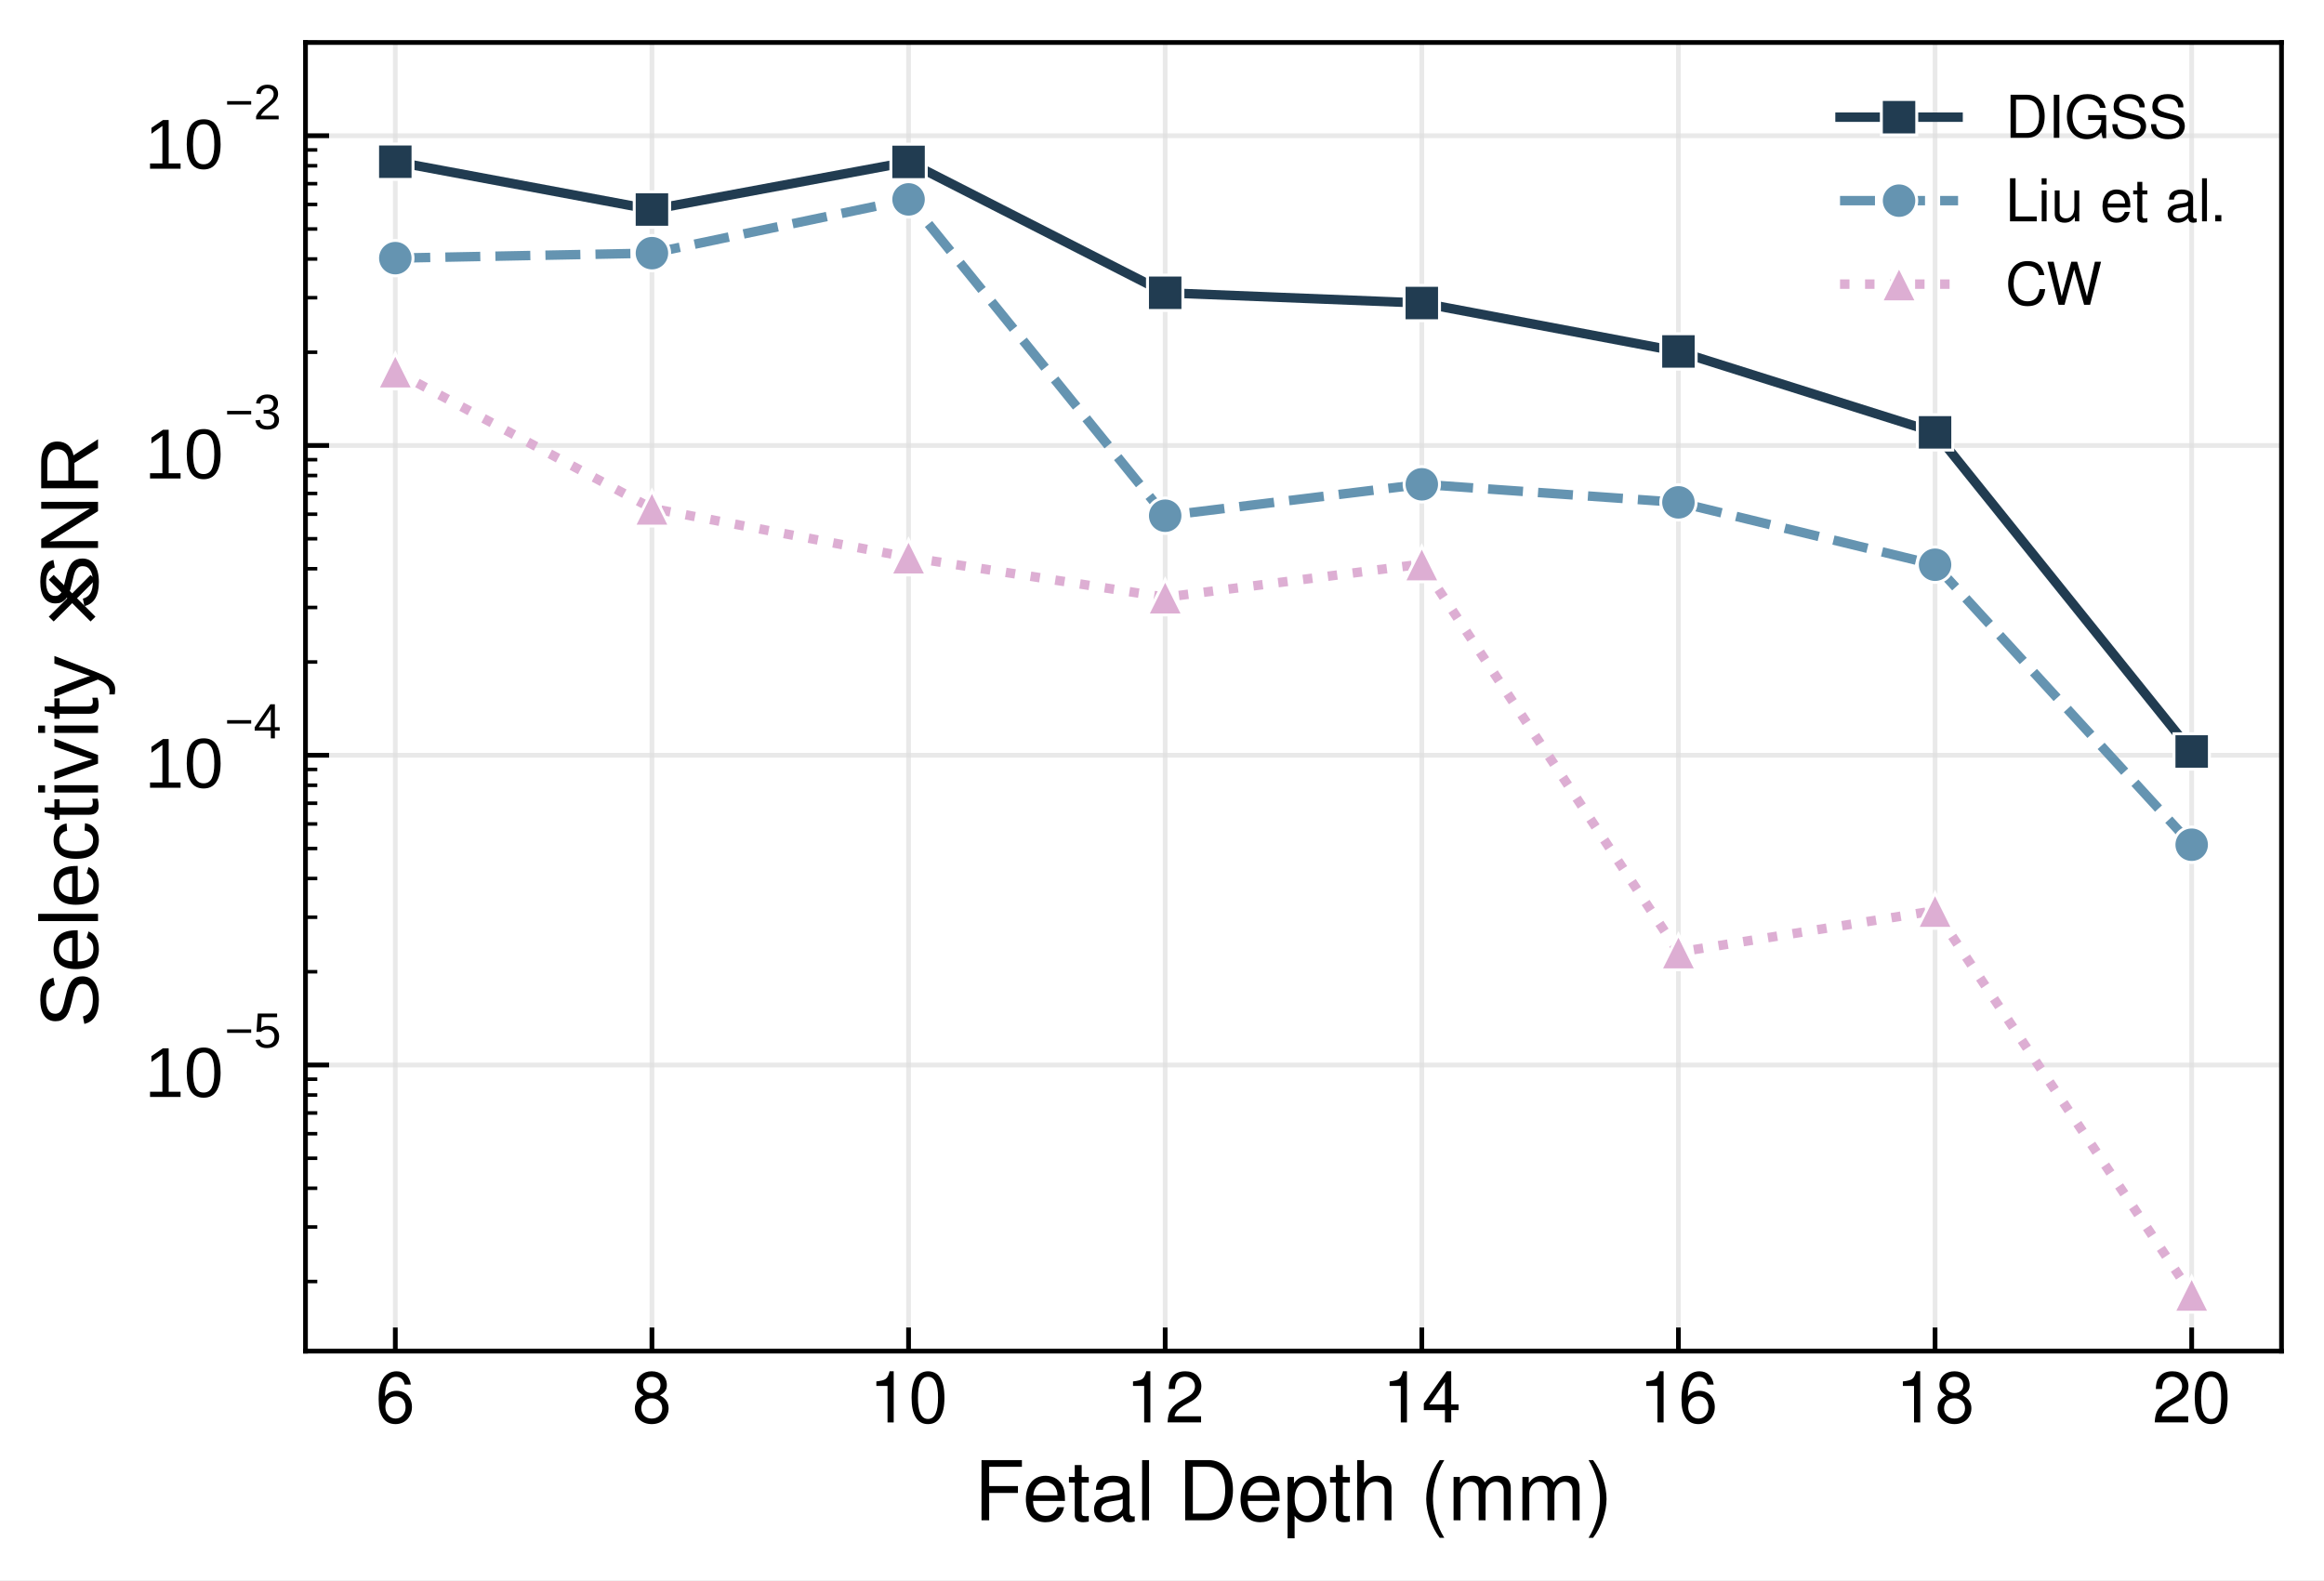
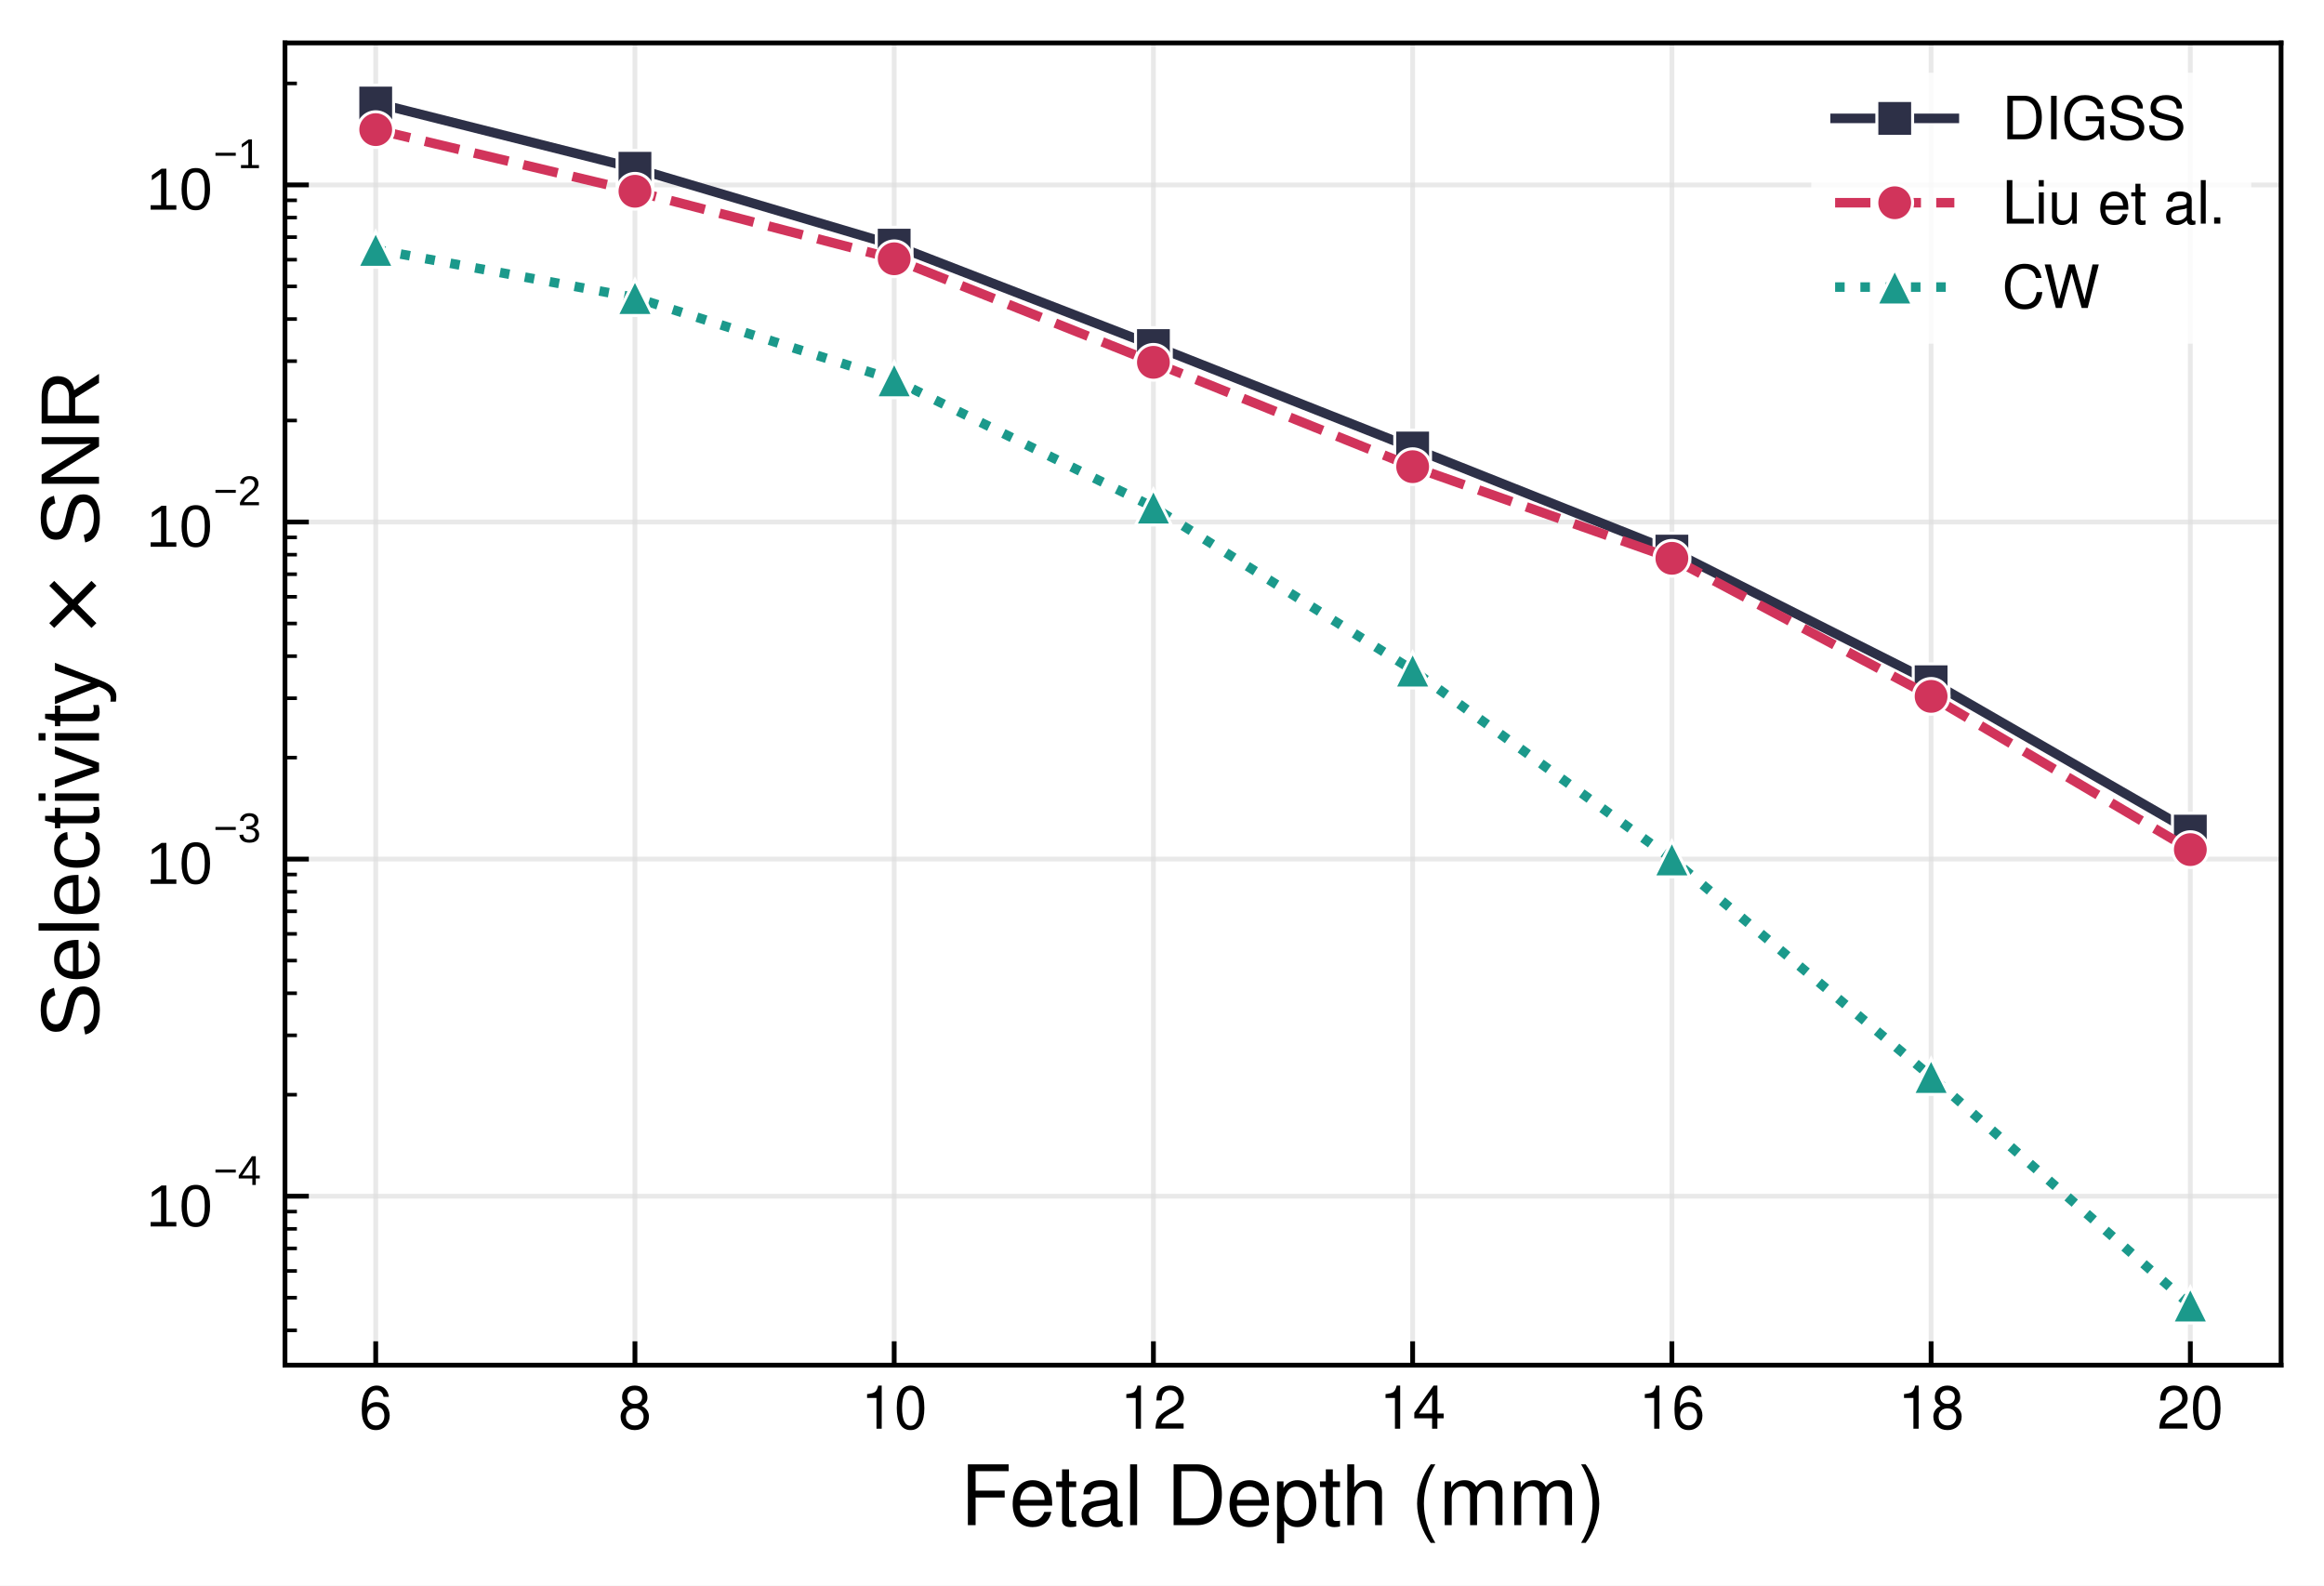
- <svg xmlns="http://www.w3.org/2000/svg" xmlns:xlink="http://www.w3.org/1999/xlink" width="393.76pt" height="267.772pt" viewBox="0 0 393.76 267.772" version="1.1">
+ <svg xmlns="http://www.w3.org/2000/svg" xmlns:xlink="http://www.w3.org/1999/xlink" width="389.8pt" height="265.943pt" viewBox="0 0 389.8 265.943" version="1.1">
  <defs>
    <style type="text/css">*{stroke-linejoin: round; stroke-linecap: butt}</style>
  </defs>
  <g id="figure_1">
    <g id="patch_1">
-       <path d="M 0 267.772  L 393.76 267.772  L 393.76 0  L 0 0  z " style="fill: #ffffff" />
+       <path d="M 0 265.943  L 389.8 265.943  L 389.8 0  L 0 0  z " style="fill: #ffffff" />
    </g>
    <g id="axes_1">
      <g id="patch_2">
-         <path d="M 51.76 228.96  L 386.56 228.96  L 386.56 7.2  L 51.76 7.2  z " style="fill: #ffffff" />
+         <path d="M 47.8 228.96  L 382.6 228.96  L 382.6 7.2  L 47.8 7.2  z " style="fill: #ffffff" />
      </g>
      <g id="matplotlib.axis_1">
        <g id="xtick_1">
          <g id="line2d_1">
-             <path d="M 66.978 228.96  L 66.978 7.2  " clip-path="url(#p50ea5838ac)" style="fill: none; stroke: #e0e0e0; stroke-opacity: 0.7; stroke-width: 0.8; stroke-linecap: square" />
+             <path d="M 63.018 228.96  L 63.018 7.2  " clip-path="url(#p1094f1f4e6)" style="fill: none; stroke: #e0e0e0; stroke-opacity: 0.7; stroke-width: 0.8; stroke-linecap: square" />
          </g>
          <g id="line2d_2">
            <defs>
-               <path id="m260a9e90e9" d="M 0 0  L 0 -4  " style="stroke: #000000; stroke-width: 0.8" />
+               <path id="mf4c99a997d" d="M 0 0  L 0 -4  " style="stroke: #000000; stroke-width: 0.8" />
            </defs>
            <g>
-               <use xlink:href="#m260a9e90e9" x="66.978" y="228.96" style="stroke: #000000; stroke-width: 0.8" />
+               <use xlink:href="#mf4c99a997d" x="63.018" y="228.96" style="stroke: #000000; stroke-width: 0.8" />
            </g>
          </g>
          <g id="text_1">
-             <text style="font: 12px 'Helvetica', 'Arial', sans-serif; text-anchor: middle" x="66.978" y="241.049" transform="rotate(-0 66.97818 241.0494)">6</text>
+             <text style="font-size: 10px; font-family: 'Helvetica', 'Arial', sans-serif; text-anchor: middle" x="63.018" y="239.618" transform="rotate(-0 63.01818 239.6178)">6</text>
          </g>
        </g>
        <g id="xtick_2">
          <g id="line2d_3">
-             <path d="M 110.459 228.96  L 110.459 7.2  " clip-path="url(#p50ea5838ac)" style="fill: none; stroke: #e0e0e0; stroke-opacity: 0.7; stroke-width: 0.8; stroke-linecap: square" />
+             <path d="M 106.499 228.96  L 106.499 7.2  " clip-path="url(#p1094f1f4e6)" style="fill: none; stroke: #e0e0e0; stroke-opacity: 0.7; stroke-width: 0.8; stroke-linecap: square" />
          </g>
          <g id="line2d_4">
            <g>
-               <use xlink:href="#m260a9e90e9" x="110.459" y="228.96" style="stroke: #000000; stroke-width: 0.8" />
+               <use xlink:href="#mf4c99a997d" x="106.499" y="228.96" style="stroke: #000000; stroke-width: 0.8" />
            </g>
          </g>
          <g id="text_2">
-             <text style="font: 12px 'Helvetica', 'Arial', sans-serif; text-anchor: middle" x="110.459" y="241.049" transform="rotate(-0 110.4587 241.0494)">8</text>
+             <text style="font-size: 10px; font-family: 'Helvetica', 'Arial', sans-serif; text-anchor: middle" x="106.499" y="239.618" transform="rotate(-0 106.4987 239.6178)">8</text>
          </g>
        </g>
        <g id="xtick_3">
          <g id="line2d_5">
-             <path d="M 153.939 228.96  L 153.939 7.2  " clip-path="url(#p50ea5838ac)" style="fill: none; stroke: #e0e0e0; stroke-opacity: 0.7; stroke-width: 0.8; stroke-linecap: square" />
+             <path d="M 149.979 228.96  L 149.979 7.2  " clip-path="url(#p1094f1f4e6)" style="fill: none; stroke: #e0e0e0; stroke-opacity: 0.7; stroke-width: 0.8; stroke-linecap: square" />
          </g>
          <g id="line2d_6">
            <g>
-               <use xlink:href="#m260a9e90e9" x="153.939" y="228.96" style="stroke: #000000; stroke-width: 0.8" />
+               <use xlink:href="#mf4c99a997d" x="149.979" y="228.96" style="stroke: #000000; stroke-width: 0.8" />
            </g>
          </g>
          <g id="text_3">
-             <text style="font: 12px 'Helvetica', 'Arial', sans-serif; text-anchor: middle" x="153.939" y="241.049" transform="rotate(-0 153.9392 241.0494)">10</text>
+             <text style="font-size: 10px; font-family: 'Helvetica', 'Arial', sans-serif; text-anchor: middle" x="149.979" y="239.618" transform="rotate(-0 149.9792 239.6178)">10</text>
          </g>
        </g>
        <g id="xtick_4">
          <g id="line2d_7">
-             <path d="M 197.42 228.96  L 197.42 7.2  " clip-path="url(#p50ea5838ac)" style="fill: none; stroke: #e0e0e0; stroke-opacity: 0.7; stroke-width: 0.8; stroke-linecap: square" />
+             <path d="M 193.46 228.96  L 193.46 7.2  " clip-path="url(#p1094f1f4e6)" style="fill: none; stroke: #e0e0e0; stroke-opacity: 0.7; stroke-width: 0.8; stroke-linecap: square" />
          </g>
          <g id="line2d_8">
            <g>
-               <use xlink:href="#m260a9e90e9" x="197.42" y="228.96" style="stroke: #000000; stroke-width: 0.8" />
+               <use xlink:href="#mf4c99a997d" x="193.46" y="228.96" style="stroke: #000000; stroke-width: 0.8" />
            </g>
          </g>
          <g id="text_4">
-             <text style="font: 12px 'Helvetica', 'Arial', sans-serif; text-anchor: middle" x="197.42" y="241.049" transform="rotate(-0 197.4197 241.0494)">12</text>
+             <text style="font-size: 10px; font-family: 'Helvetica', 'Arial', sans-serif; text-anchor: middle" x="193.46" y="239.618" transform="rotate(-0 193.4597 239.6178)">12</text>
          </g>
        </g>
        <g id="xtick_5">
          <g id="line2d_9">
-             <path d="M 240.9 228.96  L 240.9 7.2  " clip-path="url(#p50ea5838ac)" style="fill: none; stroke: #e0e0e0; stroke-opacity: 0.7; stroke-width: 0.8; stroke-linecap: square" />
+             <path d="M 236.94 228.96  L 236.94 7.2  " clip-path="url(#p1094f1f4e6)" style="fill: none; stroke: #e0e0e0; stroke-opacity: 0.7; stroke-width: 0.8; stroke-linecap: square" />
          </g>
          <g id="line2d_10">
            <g>
-               <use xlink:href="#m260a9e90e9" x="240.9" y="228.96" style="stroke: #000000; stroke-width: 0.8" />
+               <use xlink:href="#mf4c99a997d" x="236.94" y="228.96" style="stroke: #000000; stroke-width: 0.8" />
            </g>
          </g>
          <g id="text_5">
-             <text style="font: 12px 'Helvetica', 'Arial', sans-serif; text-anchor: middle" x="240.9" y="241.049" transform="rotate(-0 240.9003 241.0494)">14</text>
+             <text style="font-size: 10px; font-family: 'Helvetica', 'Arial', sans-serif; text-anchor: middle" x="236.94" y="239.618" transform="rotate(-0 236.9403 239.6178)">14</text>
          </g>
        </g>
        <g id="xtick_6">
          <g id="line2d_11">
-             <path d="M 284.381 228.96  L 284.381 7.2  " clip-path="url(#p50ea5838ac)" style="fill: none; stroke: #e0e0e0; stroke-opacity: 0.7; stroke-width: 0.8; stroke-linecap: square" />
+             <path d="M 280.421 228.96  L 280.421 7.2  " clip-path="url(#p1094f1f4e6)" style="fill: none; stroke: #e0e0e0; stroke-opacity: 0.7; stroke-width: 0.8; stroke-linecap: square" />
          </g>
          <g id="line2d_12">
            <g>
-               <use xlink:href="#m260a9e90e9" x="284.381" y="228.96" style="stroke: #000000; stroke-width: 0.8" />
+               <use xlink:href="#mf4c99a997d" x="280.421" y="228.96" style="stroke: #000000; stroke-width: 0.8" />
            </g>
          </g>
          <g id="text_6">
-             <text style="font: 12px 'Helvetica', 'Arial', sans-serif; text-anchor: middle" x="284.381" y="241.049" transform="rotate(-0 284.3808 241.0494)">16</text>
+             <text style="font-size: 10px; font-family: 'Helvetica', 'Arial', sans-serif; text-anchor: middle" x="280.421" y="239.618" transform="rotate(-0 280.4208 239.6178)">16</text>
          </g>
        </g>
        <g id="xtick_7">
          <g id="line2d_13">
-             <path d="M 327.861 228.96  L 327.861 7.2  " clip-path="url(#p50ea5838ac)" style="fill: none; stroke: #e0e0e0; stroke-opacity: 0.7; stroke-width: 0.8; stroke-linecap: square" />
+             <path d="M 323.901 228.96  L 323.901 7.2  " clip-path="url(#p1094f1f4e6)" style="fill: none; stroke: #e0e0e0; stroke-opacity: 0.7; stroke-width: 0.8; stroke-linecap: square" />
          </g>
          <g id="line2d_14">
            <g>
-               <use xlink:href="#m260a9e90e9" x="327.861" y="228.96" style="stroke: #000000; stroke-width: 0.8" />
+               <use xlink:href="#mf4c99a997d" x="323.901" y="228.96" style="stroke: #000000; stroke-width: 0.8" />
            </g>
          </g>
          <g id="text_7">
-             <text style="font: 12px 'Helvetica', 'Arial', sans-serif; text-anchor: middle" x="327.861" y="241.049" transform="rotate(-0 327.8613 241.0494)">18</text>
+             <text style="font-size: 10px; font-family: 'Helvetica', 'Arial', sans-serif; text-anchor: middle" x="323.901" y="239.618" transform="rotate(-0 323.9013 239.6178)">18</text>
          </g>
        </g>
        <g id="xtick_8">
          <g id="line2d_15">
-             <path d="M 371.342 228.96  L 371.342 7.2  " clip-path="url(#p50ea5838ac)" style="fill: none; stroke: #e0e0e0; stroke-opacity: 0.7; stroke-width: 0.8; stroke-linecap: square" />
+             <path d="M 367.382 228.96  L 367.382 7.2  " clip-path="url(#p1094f1f4e6)" style="fill: none; stroke: #e0e0e0; stroke-opacity: 0.7; stroke-width: 0.8; stroke-linecap: square" />
          </g>
          <g id="line2d_16">
            <g>
-               <use xlink:href="#m260a9e90e9" x="371.342" y="228.96" style="stroke: #000000; stroke-width: 0.8" />
+               <use xlink:href="#mf4c99a997d" x="367.382" y="228.96" style="stroke: #000000; stroke-width: 0.8" />
            </g>
          </g>
          <g id="text_8">
-             <text style="font: 12px 'Helvetica', 'Arial', sans-serif; text-anchor: middle" x="371.342" y="241.049" transform="rotate(-0 371.3418 241.0494)">20</text>
+             <text style="font-size: 10px; font-family: 'Helvetica', 'Arial', sans-serif; text-anchor: middle" x="367.382" y="239.618" transform="rotate(-0 367.3818 239.6178)">20</text>
          </g>
        </g>
        <g id="text_9">
-           <text style="font: 14px 'Helvetica', 'Arial', sans-serif; text-anchor: middle" x="219.16" y="257.626" transform="rotate(-0 219.16 257.6259)">Fetal Depth (mm)</text>
+           <text style="font-size: 14px; font-family: 'Helvetica', 'Arial', sans-serif; text-anchor: middle" x="215.2" y="255.797" transform="rotate(-0 215.2 255.7969)">Fetal Depth (mm)</text>
        </g>
      </g>
      <g id="matplotlib.axis_2">
        <g id="ytick_1">
          <g id="line2d_17">
-             <path d="M 51.76 180.474  L 386.56 180.474  " clip-path="url(#p50ea5838ac)" style="fill: none; stroke: #e0e0e0; stroke-opacity: 0.7; stroke-width: 0.8; stroke-linecap: square" />
+             <path d="M 47.8 200.621  L 382.6 200.621  " clip-path="url(#p1094f1f4e6)" style="fill: none; stroke: #e0e0e0; stroke-opacity: 0.7; stroke-width: 0.8; stroke-linecap: square" />
          </g>
          <g id="line2d_18">
            <defs>
-               <path id="m077d514c4d" d="M 0 0  L 4 0  " style="stroke: #000000; stroke-width: 0.8" />
+               <path id="m04c480b42d" d="M 0 0  L 4 0  " style="stroke: #000000; stroke-width: 0.8" />
            </defs>
            <g>
-               <use xlink:href="#m077d514c4d" x="51.76" y="180.474" style="stroke: #000000; stroke-width: 0.8" />
+               <use xlink:href="#m04c480b42d" x="47.8" y="200.621" style="stroke: #000000; stroke-width: 0.8" />
            </g>
          </g>
          <g id="text_10">
-             <g transform="translate(24.5 186.6012)">
+             <g transform="translate(24.5 205.7275)">
              <text>
-                 <tspan style="font: 12px 'Arial'" x="0 6.674" y="-0.709">10</tspan>
-                 <tspan style="font: 8.4px 'Arial'" x="13.557 18.462" y="-9.072">−5</tspan>
+                 <tspan x="0" y="-0.021" style="font-size: 10px; font-family: 'Arial'">1</tspan>
+                 <tspan x="5.562" y="-0.021" style="font-size: 10px; font-family: 'Arial'">0</tspan>
+                 <tspan x="11.297" y="-6.991" style="font-size: 7px; font-family: 'Arial'">−</tspan>
+                 <tspan x="15.385" y="-6.991" style="font-size: 7px; font-family: 'Arial'">4</tspan>
              </text>
            </g>
          </g>
        </g>
        <g id="ytick_2">
          <g id="line2d_19">
-             <path d="M 51.76 127.983  L 386.56 127.983  " clip-path="url(#p50ea5838ac)" style="fill: none; stroke: #e0e0e0; stroke-opacity: 0.7; stroke-width: 0.8; stroke-linecap: square" />
+             <path d="M 47.8 144.085  L 382.6 144.085  " clip-path="url(#p1094f1f4e6)" style="fill: none; stroke: #e0e0e0; stroke-opacity: 0.7; stroke-width: 0.8; stroke-linecap: square" />
          </g>
          <g id="line2d_20">
            <g>
-               <use xlink:href="#m077d514c4d" x="51.76" y="127.983" style="stroke: #000000; stroke-width: 0.8" />
+               <use xlink:href="#m04c480b42d" x="47.8" y="144.085" style="stroke: #000000; stroke-width: 0.8" />
            </g>
          </g>
          <g id="text_11">
-             <g transform="translate(24.5 134.1104)">
+             <g transform="translate(24.5 149.2411)">
              <text>
-                 <tspan style="font: 12px 'Arial'" x="0 6.674" y="-0.621">10</tspan>
-                 <tspan style="font: 8.4px 'Arial'" x="13.557 18.462" y="-8.984">−4</tspan>
+                 <tspan x="0" y="-0.999" style="font-size: 10px; font-family: 'Arial'">1</tspan>
+                 <tspan x="5.562" y="-0.999" style="font-size: 10px; font-family: 'Arial'">0</tspan>
+                 <tspan x="11.297" y="-7.969" style="font-size: 7px; font-family: 'Arial'">−</tspan>
+                 <tspan x="15.385" y="-7.969" style="font-size: 7px; font-family: 'Arial'">3</tspan>
              </text>
            </g>
          </g>
        </g>
        <g id="ytick_3">
          <g id="line2d_21">
-             <path d="M 51.76 75.492  L 386.56 75.492  " clip-path="url(#p50ea5838ac)" style="fill: none; stroke: #e0e0e0; stroke-opacity: 0.7; stroke-width: 0.8; stroke-linecap: square" />
+             <path d="M 47.8 87.548  L 382.6 87.548  " clip-path="url(#p1094f1f4e6)" style="fill: none; stroke: #e0e0e0; stroke-opacity: 0.7; stroke-width: 0.8; stroke-linecap: square" />
          </g>
          <g id="line2d_22">
            <g>
-               <use xlink:href="#m077d514c4d" x="51.76" y="75.492" style="stroke: #000000; stroke-width: 0.8" />
+               <use xlink:href="#m04c480b42d" x="47.8" y="87.548" style="stroke: #000000; stroke-width: 0.8" />
            </g>
          </g>
          <g id="text_12">
-             <g transform="translate(24.5 81.67961)">
+             <g transform="translate(24.5 92.70467)">
              <text>
-                 <tspan style="font: 12px 'Arial'" x="0 6.674" y="-0.599">10</tspan>
-                 <tspan style="font: 8.4px 'Arial'" x="13.557 18.462" y="-8.963">−3</tspan>
+                 <tspan x="0" y="-0.999" style="font-size: 10px; font-family: 'Arial'">1</tspan>
+                 <tspan x="5.562" y="-0.999" style="font-size: 10px; font-family: 'Arial'">0</tspan>
+                 <tspan x="11.297" y="-7.969" style="font-size: 7px; font-family: 'Arial'">−</tspan>
+                 <tspan x="15.385" y="-7.969" style="font-size: 7px; font-family: 'Arial'">2</tspan>
              </text>
            </g>
          </g>
        </g>
        <g id="ytick_4">
          <g id="line2d_23">
-             <path d="M 51.76 23.001  L 386.56 23.001  " clip-path="url(#p50ea5838ac)" style="fill: none; stroke: #e0e0e0; stroke-opacity: 0.7; stroke-width: 0.8; stroke-linecap: square" />
+             <path d="M 47.8 31.012  L 382.6 31.012  " clip-path="url(#p1094f1f4e6)" style="fill: none; stroke: #e0e0e0; stroke-opacity: 0.7; stroke-width: 0.8; stroke-linecap: square" />
          </g>
          <g id="line2d_24">
            <g>
-               <use xlink:href="#m077d514c4d" x="51.76" y="23.001" style="stroke: #000000; stroke-width: 0.8" />
+               <use xlink:href="#m04c480b42d" x="47.8" y="31.012" style="stroke: #000000; stroke-width: 0.8" />
            </g>
          </g>
          <g id="text_13">
-             <g transform="translate(24.5 29.18881)">
+             <g transform="translate(24.5 36.16826)">
              <text>
-                 <tspan style="font: 12px 'Arial'" x="0 6.674" y="-0.599">10</tspan>
-                 <tspan style="font: 8.4px 'Arial'" x="13.557 18.462" y="-8.963">−2</tspan>
+                 <tspan x="0" y="-0.999" style="font-size: 10px; font-family: 'Arial'">1</tspan>
+                 <tspan x="5.562" y="-0.999" style="font-size: 10px; font-family: 'Arial'">0</tspan>
+                 <tspan x="11.297" y="-7.969" style="font-size: 7px; font-family: 'Arial'">−</tspan>
+                 <tspan x="15.385" y="-7.969" style="font-size: 7px; font-family: 'Arial'">1</tspan>
              </text>
            </g>
          </g>
        </g>
        <g id="ytick_5">
          <g id="line2d_25">
            <defs>
-               <path id="md7fdbaae72" d="M 0 0  L 2 0  " style="stroke: #000000; stroke-width: 0.6" />
+               <path id="m237af6f288" d="M 0 0  L 2 0  " style="stroke: #000000; stroke-width: 0.6" />
            </defs>
            <g>
-               <use xlink:href="#md7fdbaae72" x="51.76" y="217.163" style="stroke: #000000; stroke-width: 0.6" />
+               <use xlink:href="#m237af6f288" x="47.8" y="223.119" style="stroke: #000000; stroke-width: 0.6" />
            </g>
          </g>
        </g>
        <g id="ytick_6">
          <g id="line2d_26">
            <g>
-               <use xlink:href="#md7fdbaae72" x="51.76" y="207.92" style="stroke: #000000; stroke-width: 0.6" />
+               <use xlink:href="#m237af6f288" x="47.8" y="217.64" style="stroke: #000000; stroke-width: 0.6" />
            </g>
          </g>
        </g>
        <g id="ytick_7">
          <g id="line2d_27">
            <g>
-               <use xlink:href="#md7fdbaae72" x="51.76" y="201.362" style="stroke: #000000; stroke-width: 0.6" />
+               <use xlink:href="#m237af6f288" x="47.8" y="213.164" style="stroke: #000000; stroke-width: 0.6" />
            </g>
          </g>
        </g>
        <g id="ytick_8">
          <g id="line2d_28">
            <g>
-               <use xlink:href="#md7fdbaae72" x="51.76" y="196.275" style="stroke: #000000; stroke-width: 0.6" />
+               <use xlink:href="#m237af6f288" x="47.8" y="209.379" style="stroke: #000000; stroke-width: 0.6" />
            </g>
          </g>
        </g>
        <g id="ytick_9">
          <g id="line2d_29">
            <g>
-               <use xlink:href="#md7fdbaae72" x="51.76" y="192.119" style="stroke: #000000; stroke-width: 0.6" />
+               <use xlink:href="#m237af6f288" x="47.8" y="206.1" style="stroke: #000000; stroke-width: 0.6" />
            </g>
          </g>
        </g>
        <g id="ytick_10">
          <g id="line2d_30">
            <g>
-               <use xlink:href="#md7fdbaae72" x="51.76" y="188.605" style="stroke: #000000; stroke-width: 0.6" />
+               <use xlink:href="#m237af6f288" x="47.8" y="203.208" style="stroke: #000000; stroke-width: 0.6" />
            </g>
          </g>
        </g>
        <g id="ytick_11">
          <g id="line2d_31">
            <g>
-               <use xlink:href="#md7fdbaae72" x="51.76" y="185.561" style="stroke: #000000; stroke-width: 0.6" />
+               <use xlink:href="#m237af6f288" x="47.8" y="183.602" style="stroke: #000000; stroke-width: 0.6" />
            </g>
          </g>
        </g>
        <g id="ytick_12">
          <g id="line2d_32">
            <g>
-               <use xlink:href="#md7fdbaae72" x="51.76" y="182.876" style="stroke: #000000; stroke-width: 0.6" />
+               <use xlink:href="#m237af6f288" x="47.8" y="173.647" style="stroke: #000000; stroke-width: 0.6" />
            </g>
          </g>
        </g>
        <g id="ytick_13">
          <g id="line2d_33">
            <g>
-               <use xlink:href="#md7fdbaae72" x="51.76" y="164.672" style="stroke: #000000; stroke-width: 0.6" />
+               <use xlink:href="#m237af6f288" x="47.8" y="166.583" style="stroke: #000000; stroke-width: 0.6" />
            </g>
          </g>
        </g>
        <g id="ytick_14">
          <g id="line2d_34">
            <g>
-               <use xlink:href="#md7fdbaae72" x="51.76" y="155.429" style="stroke: #000000; stroke-width: 0.6" />
+               <use xlink:href="#m237af6f288" x="47.8" y="161.104" style="stroke: #000000; stroke-width: 0.6" />
            </g>
          </g>
        </g>
        <g id="ytick_15">
          <g id="line2d_35">
            <g>
-               <use xlink:href="#md7fdbaae72" x="51.76" y="148.871" style="stroke: #000000; stroke-width: 0.6" />
+               <use xlink:href="#m237af6f288" x="47.8" y="156.627" style="stroke: #000000; stroke-width: 0.6" />
            </g>
          </g>
        </g>
        <g id="ytick_16">
          <g id="line2d_36">
            <g>
-               <use xlink:href="#md7fdbaae72" x="51.76" y="143.784" style="stroke: #000000; stroke-width: 0.6" />
+               <use xlink:href="#m237af6f288" x="47.8" y="152.842" style="stroke: #000000; stroke-width: 0.6" />
            </g>
          </g>
        </g>
        <g id="ytick_17">
          <g id="line2d_37">
            <g>
-               <use xlink:href="#md7fdbaae72" x="51.76" y="139.628" style="stroke: #000000; stroke-width: 0.6" />
+               <use xlink:href="#m237af6f288" x="47.8" y="149.564" style="stroke: #000000; stroke-width: 0.6" />
            </g>
          </g>
        </g>
        <g id="ytick_18">
          <g id="line2d_38">
            <g>
-               <use xlink:href="#md7fdbaae72" x="51.76" y="136.114" style="stroke: #000000; stroke-width: 0.6" />
+               <use xlink:href="#m237af6f288" x="47.8" y="146.672" style="stroke: #000000; stroke-width: 0.6" />
            </g>
          </g>
        </g>
        <g id="ytick_19">
          <g id="line2d_39">
            <g>
-               <use xlink:href="#md7fdbaae72" x="51.76" y="133.07" style="stroke: #000000; stroke-width: 0.6" />
+               <use xlink:href="#m237af6f288" x="47.8" y="127.066" style="stroke: #000000; stroke-width: 0.6" />
            </g>
          </g>
        </g>
        <g id="ytick_20">
          <g id="line2d_40">
            <g>
-               <use xlink:href="#md7fdbaae72" x="51.76" y="130.385" style="stroke: #000000; stroke-width: 0.6" />
+               <use xlink:href="#m237af6f288" x="47.8" y="117.11" style="stroke: #000000; stroke-width: 0.6" />
            </g>
          </g>
        </g>
        <g id="ytick_21">
          <g id="line2d_41">
            <g>
-               <use xlink:href="#md7fdbaae72" x="51.76" y="112.182" style="stroke: #000000; stroke-width: 0.6" />
+               <use xlink:href="#m237af6f288" x="47.8" y="110.047" style="stroke: #000000; stroke-width: 0.6" />
            </g>
          </g>
        </g>
        <g id="ytick_22">
          <g id="line2d_42">
            <g>
-               <use xlink:href="#md7fdbaae72" x="51.76" y="102.938" style="stroke: #000000; stroke-width: 0.6" />
+               <use xlink:href="#m237af6f288" x="47.8" y="104.568" style="stroke: #000000; stroke-width: 0.6" />
            </g>
          </g>
        </g>
        <g id="ytick_23">
          <g id="line2d_43">
            <g>
-               <use xlink:href="#md7fdbaae72" x="51.76" y="96.38" style="stroke: #000000; stroke-width: 0.6" />
+               <use xlink:href="#m237af6f288" x="47.8" y="100.091" style="stroke: #000000; stroke-width: 0.6" />
            </g>
          </g>
        </g>
        <g id="ytick_24">
          <g id="line2d_44">
            <g>
-               <use xlink:href="#md7fdbaae72" x="51.76" y="91.293" style="stroke: #000000; stroke-width: 0.6" />
+               <use xlink:href="#m237af6f288" x="47.8" y="96.306" style="stroke: #000000; stroke-width: 0.6" />
            </g>
          </g>
        </g>
        <g id="ytick_25">
          <g id="line2d_45">
            <g>
-               <use xlink:href="#md7fdbaae72" x="51.76" y="87.137" style="stroke: #000000; stroke-width: 0.6" />
+               <use xlink:href="#m237af6f288" x="47.8" y="93.027" style="stroke: #000000; stroke-width: 0.6" />
            </g>
          </g>
        </g>
        <g id="ytick_26">
          <g id="line2d_46">
            <g>
-               <use xlink:href="#md7fdbaae72" x="51.76" y="83.623" style="stroke: #000000; stroke-width: 0.6" />
+               <use xlink:href="#m237af6f288" x="47.8" y="90.135" style="stroke: #000000; stroke-width: 0.6" />
            </g>
          </g>
        </g>
        <g id="ytick_27">
          <g id="line2d_47">
            <g>
-               <use xlink:href="#md7fdbaae72" x="51.76" y="80.579" style="stroke: #000000; stroke-width: 0.6" />
+               <use xlink:href="#m237af6f288" x="47.8" y="70.529" style="stroke: #000000; stroke-width: 0.6" />
            </g>
          </g>
        </g>
        <g id="ytick_28">
          <g id="line2d_48">
            <g>
-               <use xlink:href="#md7fdbaae72" x="51.76" y="77.894" style="stroke: #000000; stroke-width: 0.6" />
+               <use xlink:href="#m237af6f288" x="47.8" y="60.574" style="stroke: #000000; stroke-width: 0.6" />
            </g>
          </g>
        </g>
        <g id="ytick_29">
          <g id="line2d_49">
            <g>
-               <use xlink:href="#md7fdbaae72" x="51.76" y="59.691" style="stroke: #000000; stroke-width: 0.6" />
+               <use xlink:href="#m237af6f288" x="47.8" y="53.51" style="stroke: #000000; stroke-width: 0.6" />
            </g>
          </g>
        </g>
        <g id="ytick_30">
          <g id="line2d_50">
            <g>
-               <use xlink:href="#md7fdbaae72" x="51.76" y="50.448" style="stroke: #000000; stroke-width: 0.6" />
+               <use xlink:href="#m237af6f288" x="47.8" y="48.031" style="stroke: #000000; stroke-width: 0.6" />
            </g>
          </g>
        </g>
        <g id="ytick_31">
          <g id="line2d_51">
            <g>
-               <use xlink:href="#md7fdbaae72" x="51.76" y="43.889" style="stroke: #000000; stroke-width: 0.6" />
+               <use xlink:href="#m237af6f288" x="47.8" y="43.555" style="stroke: #000000; stroke-width: 0.6" />
            </g>
          </g>
        </g>
        <g id="ytick_32">
          <g id="line2d_52">
            <g>
-               <use xlink:href="#md7fdbaae72" x="51.76" y="38.803" style="stroke: #000000; stroke-width: 0.6" />
+               <use xlink:href="#m237af6f288" x="47.8" y="39.77" style="stroke: #000000; stroke-width: 0.6" />
            </g>
          </g>
        </g>
        <g id="ytick_33">
          <g id="line2d_53">
            <g>
-               <use xlink:href="#md7fdbaae72" x="51.76" y="34.646" style="stroke: #000000; stroke-width: 0.6" />
+               <use xlink:href="#m237af6f288" x="47.8" y="36.491" style="stroke: #000000; stroke-width: 0.6" />
            </g>
          </g>
        </g>
        <g id="ytick_34">
          <g id="line2d_54">
            <g>
-               <use xlink:href="#md7fdbaae72" x="51.76" y="31.132" style="stroke: #000000; stroke-width: 0.6" />
+               <use xlink:href="#m237af6f288" x="47.8" y="33.599" style="stroke: #000000; stroke-width: 0.6" />
            </g>
          </g>
        </g>
        <g id="ytick_35">
          <g id="line2d_55">
            <g>
-               <use xlink:href="#md7fdbaae72" x="51.76" y="28.088" style="stroke: #000000; stroke-width: 0.6" />
-             </g>
-           </g>
-         </g>
-         <g id="ytick_36">
-           <g id="line2d_56">
-             <g>
-               <use xlink:href="#md7fdbaae72" x="51.76" y="25.403" style="stroke: #000000; stroke-width: 0.6" />
-             </g>
-           </g>
-         </g>
-         <g id="ytick_37">
-           <g id="line2d_57">
-             <g>
-               <use xlink:href="#md7fdbaae72" x="51.76" y="7.2" style="stroke: #000000; stroke-width: 0.6" />
+               <use xlink:href="#m237af6f288" x="47.8" y="13.993" style="stroke: #000000; stroke-width: 0.6" />
            </g>
          </g>
        </g>
        <g id="text_14">
          <g transform="translate(17.42 174.15) rotate(-90)">
            <text>
-               <tspan style="font: 14px 'Arial'" x="0 9.338 17.124 20.234 28.021 35.021 38.91 42.021 49.021 52.131 56.021 63.021 78.641 82.53 91.868 101.979" y="-0.812">Selectivity  SNR</tspan>
-               <tspan style="font: 14px 'DejaVu Sans'" x="66.91" y="-0.812">×</tspan>
+               <tspan x="0" y="-0.812" style="font-size: 14px; font-family: 'Arial'">S</tspan>
+               <tspan x="9.338" y="-0.812" style="font-size: 14px; font-family: 'Arial'">e</tspan>
+               <tspan x="17.124" y="-0.812" style="font-size: 14px; font-family: 'Arial'">l</tspan>
+               <tspan x="20.234" y="-0.812" style="font-size: 14px; font-family: 'Arial'">e</tspan>
+               <tspan x="28.021" y="-0.812" style="font-size: 14px; font-family: 'Arial'">c</tspan>
+               <tspan x="35.021" y="-0.812" style="font-size: 14px; font-family: 'Arial'">t</tspan>
+               <tspan x="38.91" y="-0.812" style="font-size: 14px; font-family: 'Arial'">i</tspan>
+               <tspan x="42.021" y="-0.812" style="font-size: 14px; font-family: 'Arial'">v</tspan>
+               <tspan x="49.021" y="-0.812" style="font-size: 14px; font-family: 'Arial'">i</tspan>
+               <tspan x="52.131" y="-0.812" style="font-size: 14px; font-family: 'Arial'">t</tspan>
+               <tspan x="56.021" y="-0.812" style="font-size: 14px; font-family: 'Arial'">y</tspan>
+               <tspan x="63.021" y="-0.812" style="font-size: 14px; font-family: 'Arial'"> </tspan>
+               <tspan x="78.641" y="-0.812" style="font-size: 14px; font-family: 'Arial'"> </tspan>
+               <tspan x="82.53" y="-0.812" style="font-size: 14px; font-family: 'Arial'">S</tspan>
+               <tspan x="91.868" y="-0.812" style="font-size: 14px; font-family: 'Arial'">N</tspan>
+               <tspan x="101.979" y="-0.812" style="font-size: 14px; font-family: 'Arial'">R</tspan>
+               <tspan x="66.91" y="-0.812" style="font-size: 14px; font-family: 'DejaVu Sans'">×</tspan>
            </text>
          </g>
        </g>
      </g>
+       <g id="line2d_56">
+         <path d="M 63.018 17.28  L 106.499 28.222  L 149.979 41.117  L 193.46 57.955  L 236.94 75.138  L 280.421 92.429  L 323.901 114.342  L 367.382 139.393  " clip-path="url(#p1094f1f4e6)" style="fill: none; stroke: #2d3047; stroke-width: 1.6; stroke-linecap: square" />
+         <defs>
+           <path id="mdb547dfb9d" d="M -3 3  L 3 3  L 3 -3  L -3 -3  z " style="stroke: #ffffff; stroke-width: 0.5; stroke-linejoin: miter" />
+         </defs>
+         <g clip-path="url(#p1094f1f4e6)">
+           <use xlink:href="#mdb547dfb9d" x="63.018" y="17.28" style="fill: #2d3047; stroke: #ffffff; stroke-width: 0.5; stroke-linejoin: miter" />
+           <use xlink:href="#mdb547dfb9d" x="106.499" y="28.222" style="fill: #2d3047; stroke: #ffffff; stroke-width: 0.5; stroke-linejoin: miter" />
+           <use xlink:href="#mdb547dfb9d" x="149.979" y="41.117" style="fill: #2d3047; stroke: #ffffff; stroke-width: 0.5; stroke-linejoin: miter" />
+           <use xlink:href="#mdb547dfb9d" x="193.46" y="57.955" style="fill: #2d3047; stroke: #ffffff; stroke-width: 0.5; stroke-linejoin: miter" />
+           <use xlink:href="#mdb547dfb9d" x="236.94" y="75.138" style="fill: #2d3047; stroke: #ffffff; stroke-width: 0.5; stroke-linejoin: miter" />
+           <use xlink:href="#mdb547dfb9d" x="280.421" y="92.429" style="fill: #2d3047; stroke: #ffffff; stroke-width: 0.5; stroke-linejoin: miter" />
+           <use xlink:href="#mdb547dfb9d" x="323.901" y="114.342" style="fill: #2d3047; stroke: #ffffff; stroke-width: 0.5; stroke-linejoin: miter" />
+           <use xlink:href="#mdb547dfb9d" x="367.382" y="139.393" style="fill: #2d3047; stroke: #ffffff; stroke-width: 0.5; stroke-linejoin: miter" />
+         </g>
+       </g>
+       <g id="line2d_57">
+         <path d="M 63.018 21.74  L 106.499 32.077  L 149.979 43.402  L 193.46 60.767  L 236.94 78.269  L 280.421 93.636  L 323.901 116.793  L 367.382 142.494  " clip-path="url(#p1094f1f4e6)" style="fill: none; stroke-dasharray: 5.92,2.56; stroke-dashoffset: 0; stroke: #d1345b; stroke-width: 1.6" />
+         <defs>
+           <path id="m1c6bde2eba" d="M 0 3  C 0.796 3 1.559 2.684 2.121 2.121  C 2.684 1.559 3 0.796 3 0  C 3 -0.796 2.684 -1.559 2.121 -2.121  C 1.559 -2.684 0.796 -3 0 -3  C -0.796 -3 -1.559 -2.684 -2.121 -2.121  C -2.684 -1.559 -3 -0.796 -3 0  C -3 0.796 -2.684 1.559 -2.121 2.121  C -1.559 2.684 -0.796 3 0 3  z " style="stroke: #ffffff; stroke-width: 0.5" />
+         </defs>
+         <g clip-path="url(#p1094f1f4e6)">
+           <use xlink:href="#m1c6bde2eba" x="63.018" y="21.74" style="fill: #d1345b; stroke: #ffffff; stroke-width: 0.5" />
+           <use xlink:href="#m1c6bde2eba" x="106.499" y="32.077" style="fill: #d1345b; stroke: #ffffff; stroke-width: 0.5" />
+           <use xlink:href="#m1c6bde2eba" x="149.979" y="43.402" style="fill: #d1345b; stroke: #ffffff; stroke-width: 0.5" />
+           <use xlink:href="#m1c6bde2eba" x="193.46" y="60.767" style="fill: #d1345b; stroke: #ffffff; stroke-width: 0.5" />
+           <use xlink:href="#m1c6bde2eba" x="236.94" y="78.269" style="fill: #d1345b; stroke: #ffffff; stroke-width: 0.5" />
+           <use xlink:href="#m1c6bde2eba" x="280.421" y="93.636" style="fill: #d1345b; stroke: #ffffff; stroke-width: 0.5" />
+           <use xlink:href="#m1c6bde2eba" x="323.901" y="116.793" style="fill: #d1345b; stroke: #ffffff; stroke-width: 0.5" />
+           <use xlink:href="#m1c6bde2eba" x="367.382" y="142.494" style="fill: #d1345b; stroke: #ffffff; stroke-width: 0.5" />
+         </g>
+       </g>
      <g id="line2d_58">
-         <path d="M 66.978 27.405  L 110.459 35.507  L 153.939 27.437  L 197.42 49.614  L 240.9 51.351  L 284.381 59.555  L 327.861 73.267  L 371.342 127.344  " clip-path="url(#p50ea5838ac)" style="fill: none; stroke: #213c51; stroke-width: 1.6; stroke-linecap: square" />
+         <path d="M 63.018 41.833  L 106.499 49.905  L 149.979 63.711  L 193.46 85.053  L 236.94 112.387  L 280.421 144.06  L 323.901 180.554  L 367.382 218.88  " clip-path="url(#p1094f1f4e6)" style="fill: none; stroke-dasharray: 1.6,2.64; stroke-dashoffset: 0; stroke: #1b998b; stroke-width: 1.6" />
        <defs>
-           <path id="mf117d20c77" d="M -3 3  L 3 3  L 3 -3  L -3 -3  z " style="stroke: #ffffff; stroke-width: 0.5; stroke-linejoin: miter" />
+           <path id="m0f606fda34" d="M 0 -3  L -3 3  L 3 3  z " style="stroke: #ffffff; stroke-width: 0.5; stroke-linejoin: miter" />
        </defs>
-         <g clip-path="url(#p50ea5838ac)">
-           <use xlink:href="#mf117d20c77" x="66.978" y="27.405" style="fill: #213c51; stroke: #ffffff; stroke-width: 0.5; stroke-linejoin: miter" />
-           <use xlink:href="#mf117d20c77" x="110.459" y="35.507" style="fill: #213c51; stroke: #ffffff; stroke-width: 0.5; stroke-linejoin: miter" />
-           <use xlink:href="#mf117d20c77" x="153.939" y="27.437" style="fill: #213c51; stroke: #ffffff; stroke-width: 0.5; stroke-linejoin: miter" />
-           <use xlink:href="#mf117d20c77" x="197.42" y="49.614" style="fill: #213c51; stroke: #ffffff; stroke-width: 0.5; stroke-linejoin: miter" />
-           <use xlink:href="#mf117d20c77" x="240.9" y="51.351" style="fill: #213c51; stroke: #ffffff; stroke-width: 0.5; stroke-linejoin: miter" />
-           <use xlink:href="#mf117d20c77" x="284.381" y="59.555" style="fill: #213c51; stroke: #ffffff; stroke-width: 0.5; stroke-linejoin: miter" />
-           <use xlink:href="#mf117d20c77" x="327.861" y="73.267" style="fill: #213c51; stroke: #ffffff; stroke-width: 0.5; stroke-linejoin: miter" />
-           <use xlink:href="#mf117d20c77" x="371.342" y="127.344" style="fill: #213c51; stroke: #ffffff; stroke-width: 0.5; stroke-linejoin: miter" />
-         </g>
-       </g>
-       <g id="line2d_59">
-         <path d="M 66.978 43.743  L 110.459 42.899  L 153.939 33.787  L 197.42 87.394  L 240.9 82.069  L 284.381 85.129  L 327.861 95.701  L 371.342 143.145  " clip-path="url(#p50ea5838ac)" style="fill: none; stroke-dasharray: 5.92,2.56; stroke-dashoffset: 0; stroke: #6594b1; stroke-width: 1.6" />
-         <defs>
-           <path id="me2d9e98029" d="M 0 3  C 0.796 3 1.559 2.684 2.121 2.121  C 2.684 1.559 3 0.796 3 0  C 3 -0.796 2.684 -1.559 2.121 -2.121  C 1.559 -2.684 0.796 -3 0 -3  C -0.796 -3 -1.559 -2.684 -2.121 -2.121  C -2.684 -1.559 -3 -0.796 -3 0  C -3 0.796 -2.684 1.559 -2.121 2.121  C -1.559 2.684 -0.796 3 0 3  z " style="stroke: #ffffff; stroke-width: 0.5" />
-         </defs>
-         <g clip-path="url(#p50ea5838ac)">
-           <use xlink:href="#me2d9e98029" x="66.978" y="43.743" style="fill: #6594b1; stroke: #ffffff; stroke-width: 0.5" />
-           <use xlink:href="#me2d9e98029" x="110.459" y="42.899" style="fill: #6594b1; stroke: #ffffff; stroke-width: 0.5" />
-           <use xlink:href="#me2d9e98029" x="153.939" y="33.787" style="fill: #6594b1; stroke: #ffffff; stroke-width: 0.5" />
-           <use xlink:href="#me2d9e98029" x="197.42" y="87.394" style="fill: #6594b1; stroke: #ffffff; stroke-width: 0.5" />
-           <use xlink:href="#me2d9e98029" x="240.9" y="82.069" style="fill: #6594b1; stroke: #ffffff; stroke-width: 0.5" />
-           <use xlink:href="#me2d9e98029" x="284.381" y="85.129" style="fill: #6594b1; stroke: #ffffff; stroke-width: 0.5" />
-           <use xlink:href="#me2d9e98029" x="327.861" y="95.701" style="fill: #6594b1; stroke: #ffffff; stroke-width: 0.5" />
-           <use xlink:href="#me2d9e98029" x="371.342" y="143.145" style="fill: #6594b1; stroke: #ffffff; stroke-width: 0.5" />
-         </g>
-       </g>
-       <g id="line2d_60">
-         <path d="M 66.978 62.908  L 110.459 86.151  L 153.939 94.43  L 197.42 101.208  L 240.9 95.591  L 284.381 161.347  L 327.861 154.317  L 371.342 219.362  " clip-path="url(#p50ea5838ac)" style="fill: none; stroke-dasharray: 1.6,2.64; stroke-dashoffset: 0; stroke: #ddaed3; stroke-width: 1.6" />
-         <defs>
-           <path id="m5530a9c104" d="M 0 -3  L -3 3  L 3 3  z " style="stroke: #ffffff; stroke-width: 0.5; stroke-linejoin: miter" />
-         </defs>
-         <g clip-path="url(#p50ea5838ac)">
-           <use xlink:href="#m5530a9c104" x="66.978" y="62.908" style="fill: #ddaed3; stroke: #ffffff; stroke-width: 0.5; stroke-linejoin: miter" />
-           <use xlink:href="#m5530a9c104" x="110.459" y="86.151" style="fill: #ddaed3; stroke: #ffffff; stroke-width: 0.5; stroke-linejoin: miter" />
-           <use xlink:href="#m5530a9c104" x="153.939" y="94.43" style="fill: #ddaed3; stroke: #ffffff; stroke-width: 0.5; stroke-linejoin: miter" />
-           <use xlink:href="#m5530a9c104" x="197.42" y="101.208" style="fill: #ddaed3; stroke: #ffffff; stroke-width: 0.5; stroke-linejoin: miter" />
-           <use xlink:href="#m5530a9c104" x="240.9" y="95.591" style="fill: #ddaed3; stroke: #ffffff; stroke-width: 0.5; stroke-linejoin: miter" />
-           <use xlink:href="#m5530a9c104" x="284.381" y="161.347" style="fill: #ddaed3; stroke: #ffffff; stroke-width: 0.5; stroke-linejoin: miter" />
-           <use xlink:href="#m5530a9c104" x="327.861" y="154.317" style="fill: #ddaed3; stroke: #ffffff; stroke-width: 0.5; stroke-linejoin: miter" />
-           <use xlink:href="#m5530a9c104" x="371.342" y="219.362" style="fill: #ddaed3; stroke: #ffffff; stroke-width: 0.5; stroke-linejoin: miter" />
+         <g clip-path="url(#p1094f1f4e6)">
+           <use xlink:href="#m0f606fda34" x="63.018" y="41.833" style="fill: #1b998b; stroke: #ffffff; stroke-width: 0.5; stroke-linejoin: miter" />
+           <use xlink:href="#m0f606fda34" x="106.499" y="49.905" style="fill: #1b998b; stroke: #ffffff; stroke-width: 0.5; stroke-linejoin: miter" />
+           <use xlink:href="#m0f606fda34" x="149.979" y="63.711" style="fill: #1b998b; stroke: #ffffff; stroke-width: 0.5; stroke-linejoin: miter" />
+           <use xlink:href="#m0f606fda34" x="193.46" y="85.053" style="fill: #1b998b; stroke: #ffffff; stroke-width: 0.5; stroke-linejoin: miter" />
+           <use xlink:href="#m0f606fda34" x="236.94" y="112.387" style="fill: #1b998b; stroke: #ffffff; stroke-width: 0.5; stroke-linejoin: miter" />
+           <use xlink:href="#m0f606fda34" x="280.421" y="144.06" style="fill: #1b998b; stroke: #ffffff; stroke-width: 0.5; stroke-linejoin: miter" />
+           <use xlink:href="#m0f606fda34" x="323.901" y="180.554" style="fill: #1b998b; stroke: #ffffff; stroke-width: 0.5; stroke-linejoin: miter" />
+           <use xlink:href="#m0f606fda34" x="367.382" y="218.88" style="fill: #1b998b; stroke: #ffffff; stroke-width: 0.5; stroke-linejoin: miter" />
        </g>
      </g>
      <g id="patch_3">
-         <path d="M 51.76 228.96  L 51.76 7.2  " style="fill: none; stroke: #000000; stroke-width: 0.8; stroke-linejoin: miter; stroke-linecap: square" />
+         <path d="M 47.8 228.96  L 47.8 7.2  " style="fill: none; stroke: #000000; stroke-width: 0.8; stroke-linejoin: miter; stroke-linecap: square" />
      </g>
      <g id="patch_4">
-         <path d="M 386.56 228.96  L 386.56 7.2  " style="fill: none; stroke: #000000; stroke-width: 0.8; stroke-linejoin: miter; stroke-linecap: square" />
+         <path d="M 382.6 228.96  L 382.6 7.2  " style="fill: none; stroke: #000000; stroke-width: 0.8; stroke-linejoin: miter; stroke-linecap: square" />
      </g>
      <g id="patch_5">
-         <path d="M 51.76 228.96  L 386.56 228.96  " style="fill: none; stroke: #000000; stroke-width: 0.8; stroke-linejoin: miter; stroke-linecap: square" />
+         <path d="M 47.8 228.96  L 382.6 228.96  " style="fill: none; stroke: #000000; stroke-width: 0.8; stroke-linejoin: miter; stroke-linecap: square" />
      </g>
      <g id="patch_6">
-         <path d="M 51.76 7.2  L 386.56 7.2  " style="fill: none; stroke: #000000; stroke-width: 0.8; stroke-linejoin: miter; stroke-linecap: square" />
+         <path d="M 47.8 7.2  L 382.6 7.2  " style="fill: none; stroke: #000000; stroke-width: 0.8; stroke-linejoin: miter; stroke-linecap: square" />
      </g>
      <g id="legend_1">
+         <g id="patch_7">
+           <path d="M 305.8 57.636  L 375.6 57.636  Q 377.6 57.636 377.6 55.636  L 377.6 14.2  Q 377.6 12.2 375.6 12.2  L 305.8 12.2  Q 303.8 12.2 303.8 14.2  L 303.8 55.636  Q 303.8 57.636 305.8 57.636  z " style="fill: #ffffff; opacity: 0.8" />
+         </g>
+         <g id="line2d_59">
+           <path d="M 307.8 19.858  L 317.8 19.858  L 327.8 19.858  " style="fill: none; stroke: #2d3047; stroke-width: 1.6; stroke-linecap: square" />
+           <g>
+             <use xlink:href="#mdb547dfb9d" x="317.8" y="19.858" style="fill: #2d3047; stroke: #ffffff; stroke-width: 0.5; stroke-linejoin: miter" />
+           </g>
+         </g>
+         <g id="text_15">
+           <text style="font-size: 10px; font-family: 'Helvetica', 'Arial', sans-serif; text-anchor: start" x="335.8" y="23.358" transform="rotate(-0 335.8 23.35781)">DIGSS</text>
+         </g>
+         <g id="line2d_60">
+           <path d="M 307.8 34.003  L 317.8 34.003  L 327.8 34.003  " style="fill: none; stroke-dasharray: 5.92,2.56; stroke-dashoffset: 0; stroke: #d1345b; stroke-width: 1.6" />
+           <g>
+             <use xlink:href="#m1c6bde2eba" x="317.8" y="34.003" style="fill: #d1345b; stroke: #ffffff; stroke-width: 0.5" />
+           </g>
+         </g>
+         <g id="text_16">
+           <text style="font-size: 10px; font-family: 'Helvetica', 'Arial', sans-serif; text-anchor: start" x="335.8" y="37.503" transform="rotate(-0 335.8 37.50312)">Liu et al.</text>
+         </g>
        <g id="line2d_61">
-           <path d="M 311.76 19.858  L 321.76 19.858  L 331.76 19.858  " style="fill: none; stroke: #213c51; stroke-width: 1.6; stroke-linecap: square" />
+           <path d="M 307.8 48.148  L 317.8 48.148  L 327.8 48.148  " style="fill: none; stroke-dasharray: 1.6,2.64; stroke-dashoffset: 0; stroke: #1b998b; stroke-width: 1.6" />
          <g>
-             <use xlink:href="#mf117d20c77" x="321.76" y="19.858" style="fill: #213c51; stroke: #ffffff; stroke-width: 0.5; stroke-linejoin: miter" />
-           </g>
-         </g>
-         <g id="text_15">
-           <text style="font: 10px 'Helvetica', 'Arial', sans-serif; text-anchor: start" x="339.76" y="23.358" transform="rotate(-0 339.76 23.35781)">DIGSS</text>
-         </g>
-         <g id="line2d_62">
-           <path d="M 311.76 34.003  L 321.76 34.003  L 331.76 34.003  " style="fill: none; stroke-dasharray: 5.92,2.56; stroke-dashoffset: 0; stroke: #6594b1; stroke-width: 1.6" />
-           <g>
-             <use xlink:href="#me2d9e98029" x="321.76" y="34.003" style="fill: #6594b1; stroke: #ffffff; stroke-width: 0.5" />
-           </g>
-         </g>
-         <g id="text_16">
-           <text style="font: 10px 'Helvetica', 'Arial', sans-serif; text-anchor: start" x="339.76" y="37.503" transform="rotate(-0 339.76 37.50312)">Liu et al.</text>
-         </g>
-         <g id="line2d_63">
-           <path d="M 311.76 48.148  L 321.76 48.148  L 331.76 48.148  " style="fill: none; stroke-dasharray: 1.6,2.64; stroke-dashoffset: 0; stroke: #ddaed3; stroke-width: 1.6" />
-           <g>
-             <use xlink:href="#m5530a9c104" x="321.76" y="48.148" style="fill: #ddaed3; stroke: #ffffff; stroke-width: 0.5; stroke-linejoin: miter" />
+             <use xlink:href="#m0f606fda34" x="317.8" y="48.148" style="fill: #1b998b; stroke: #ffffff; stroke-width: 0.5; stroke-linejoin: miter" />
          </g>
        </g>
        <g id="text_17">
-           <text style="font: 10px 'Helvetica', 'Arial', sans-serif; text-anchor: start" x="339.76" y="51.648" transform="rotate(-0 339.76 51.64844)">CW</text>
+           <text style="font-size: 10px; font-family: 'Helvetica', 'Arial', sans-serif; text-anchor: start" x="335.8" y="51.648" transform="rotate(-0 335.8 51.64844)">CW</text>
        </g>
      </g>
    </g>
  </g>
  <defs>
-     <clipPath id="p50ea5838ac">
-       <rect x="51.76" y="7.2" width="334.8" height="221.76" />
+     <clipPath id="p1094f1f4e6">
+       <rect x="47.8" y="7.2" width="334.8" height="221.76" />
    </clipPath>
  </defs>
</svg>
